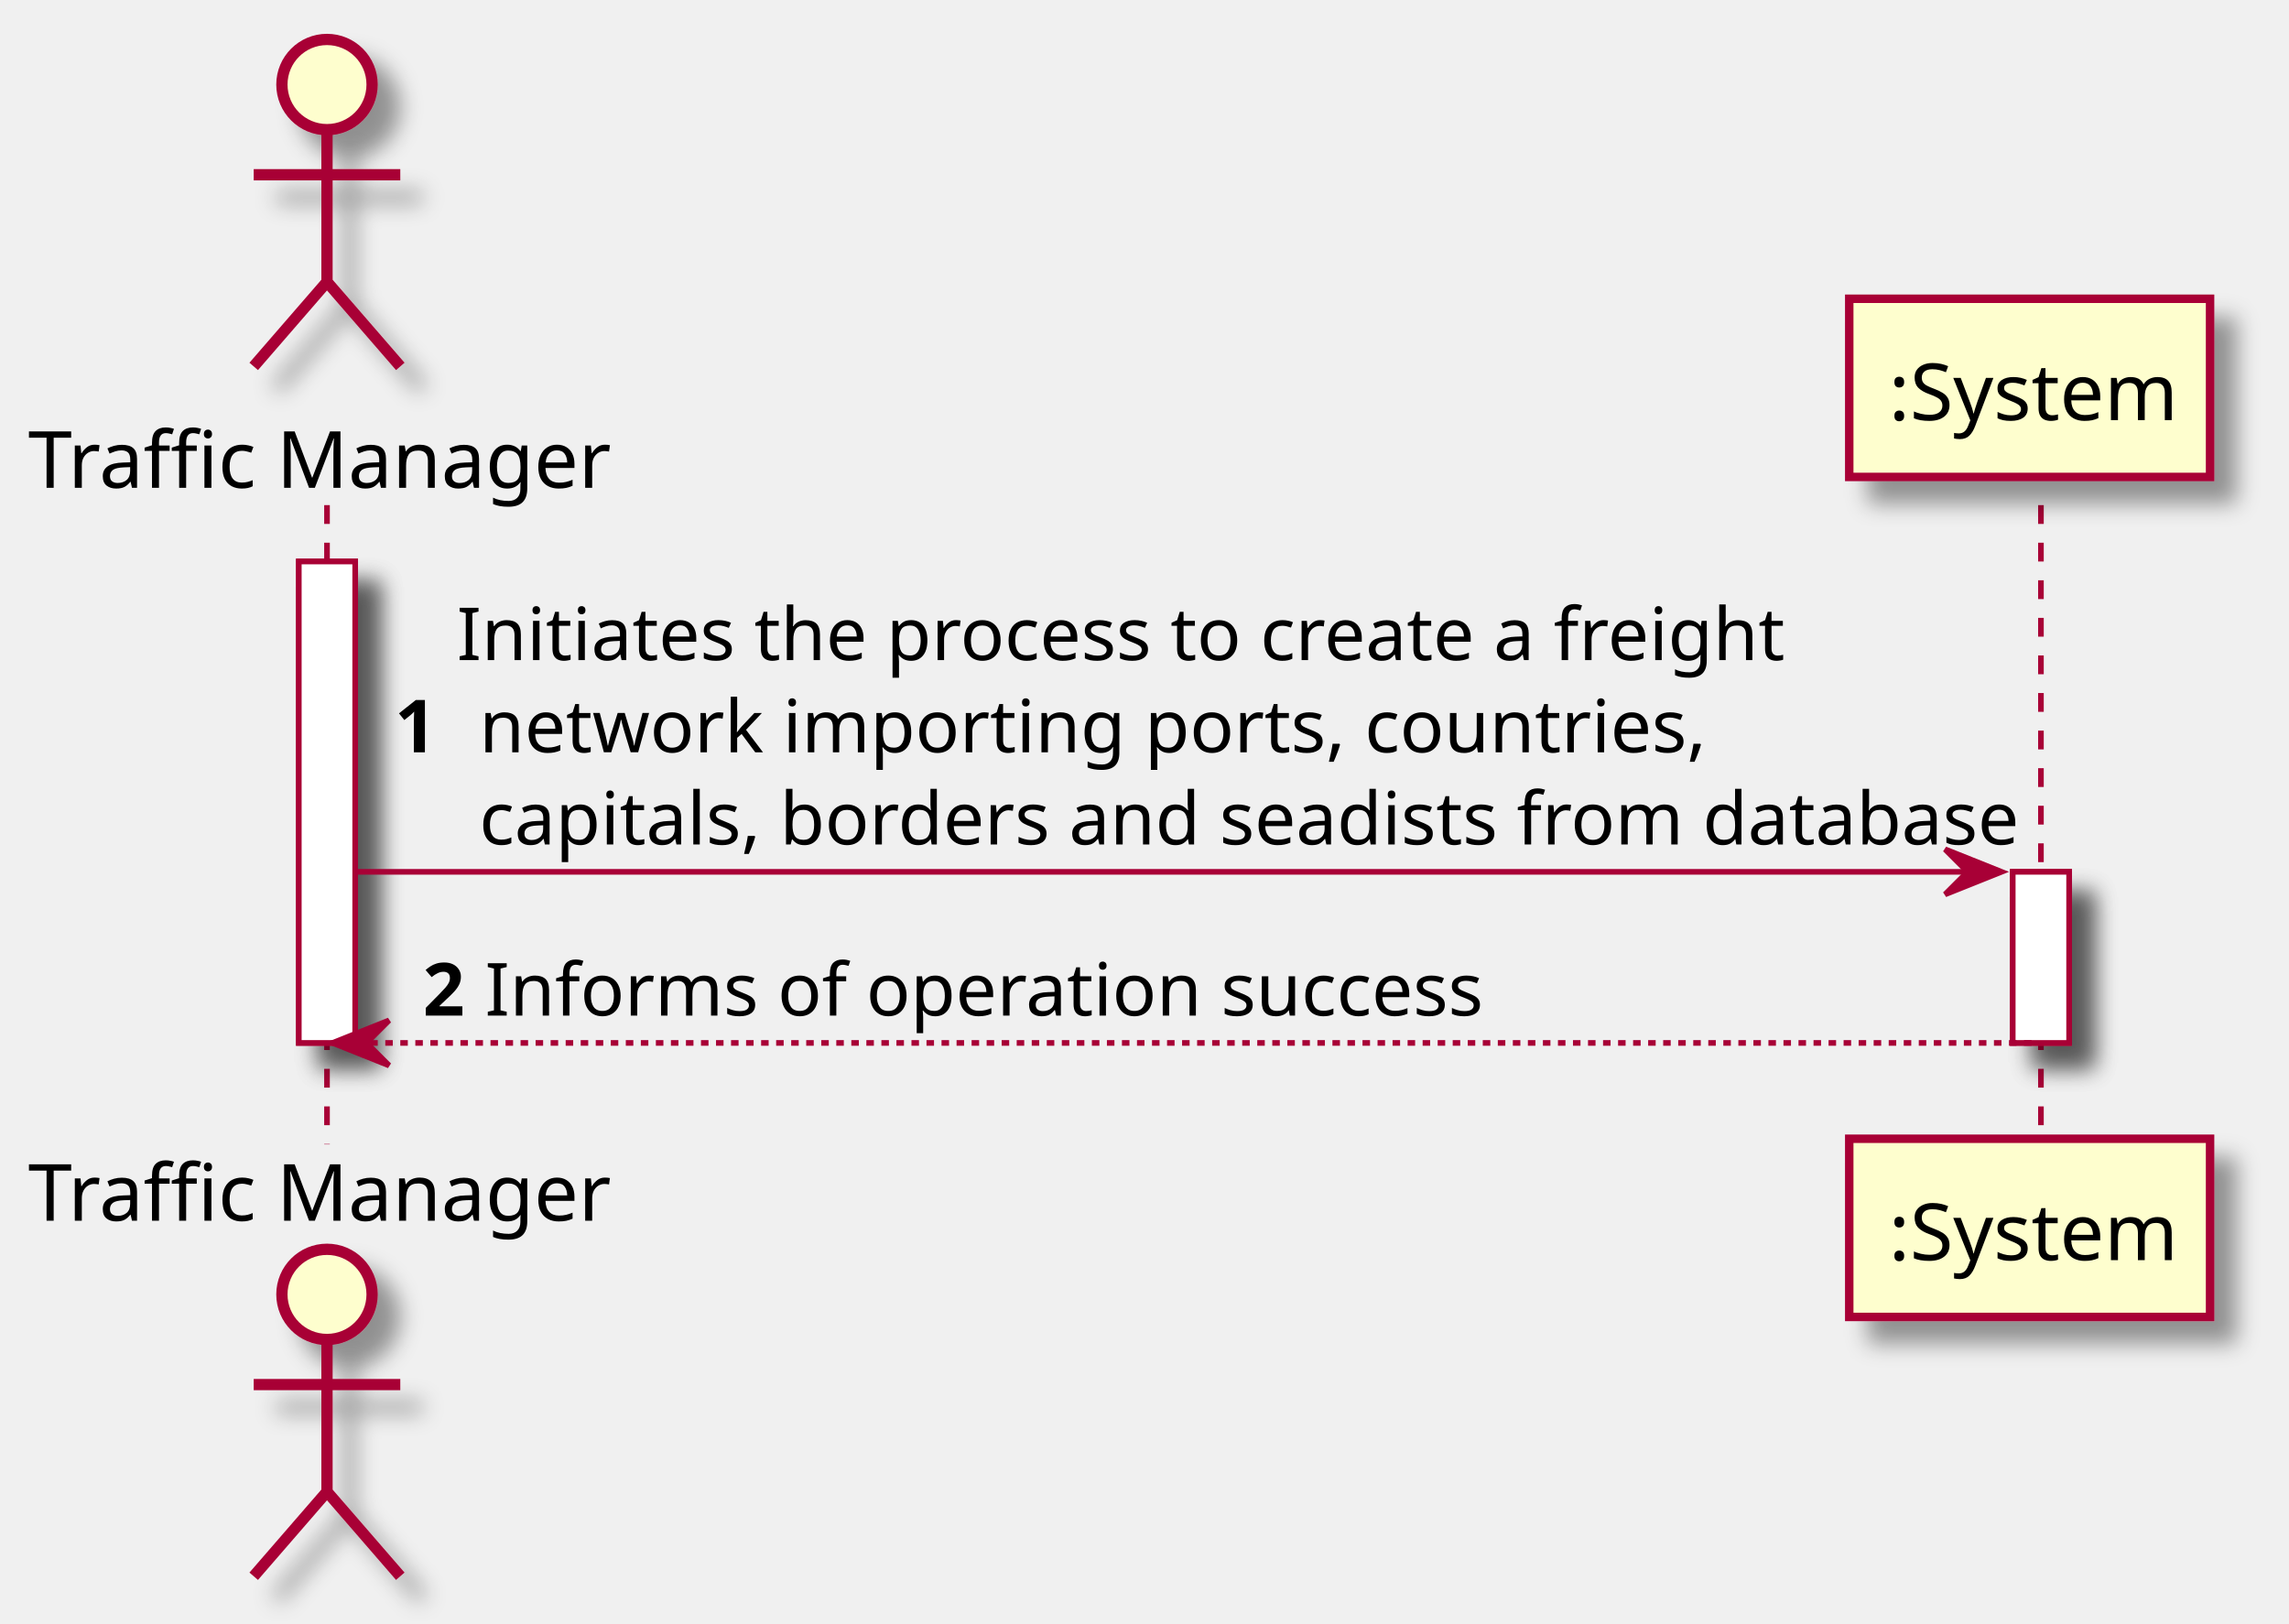
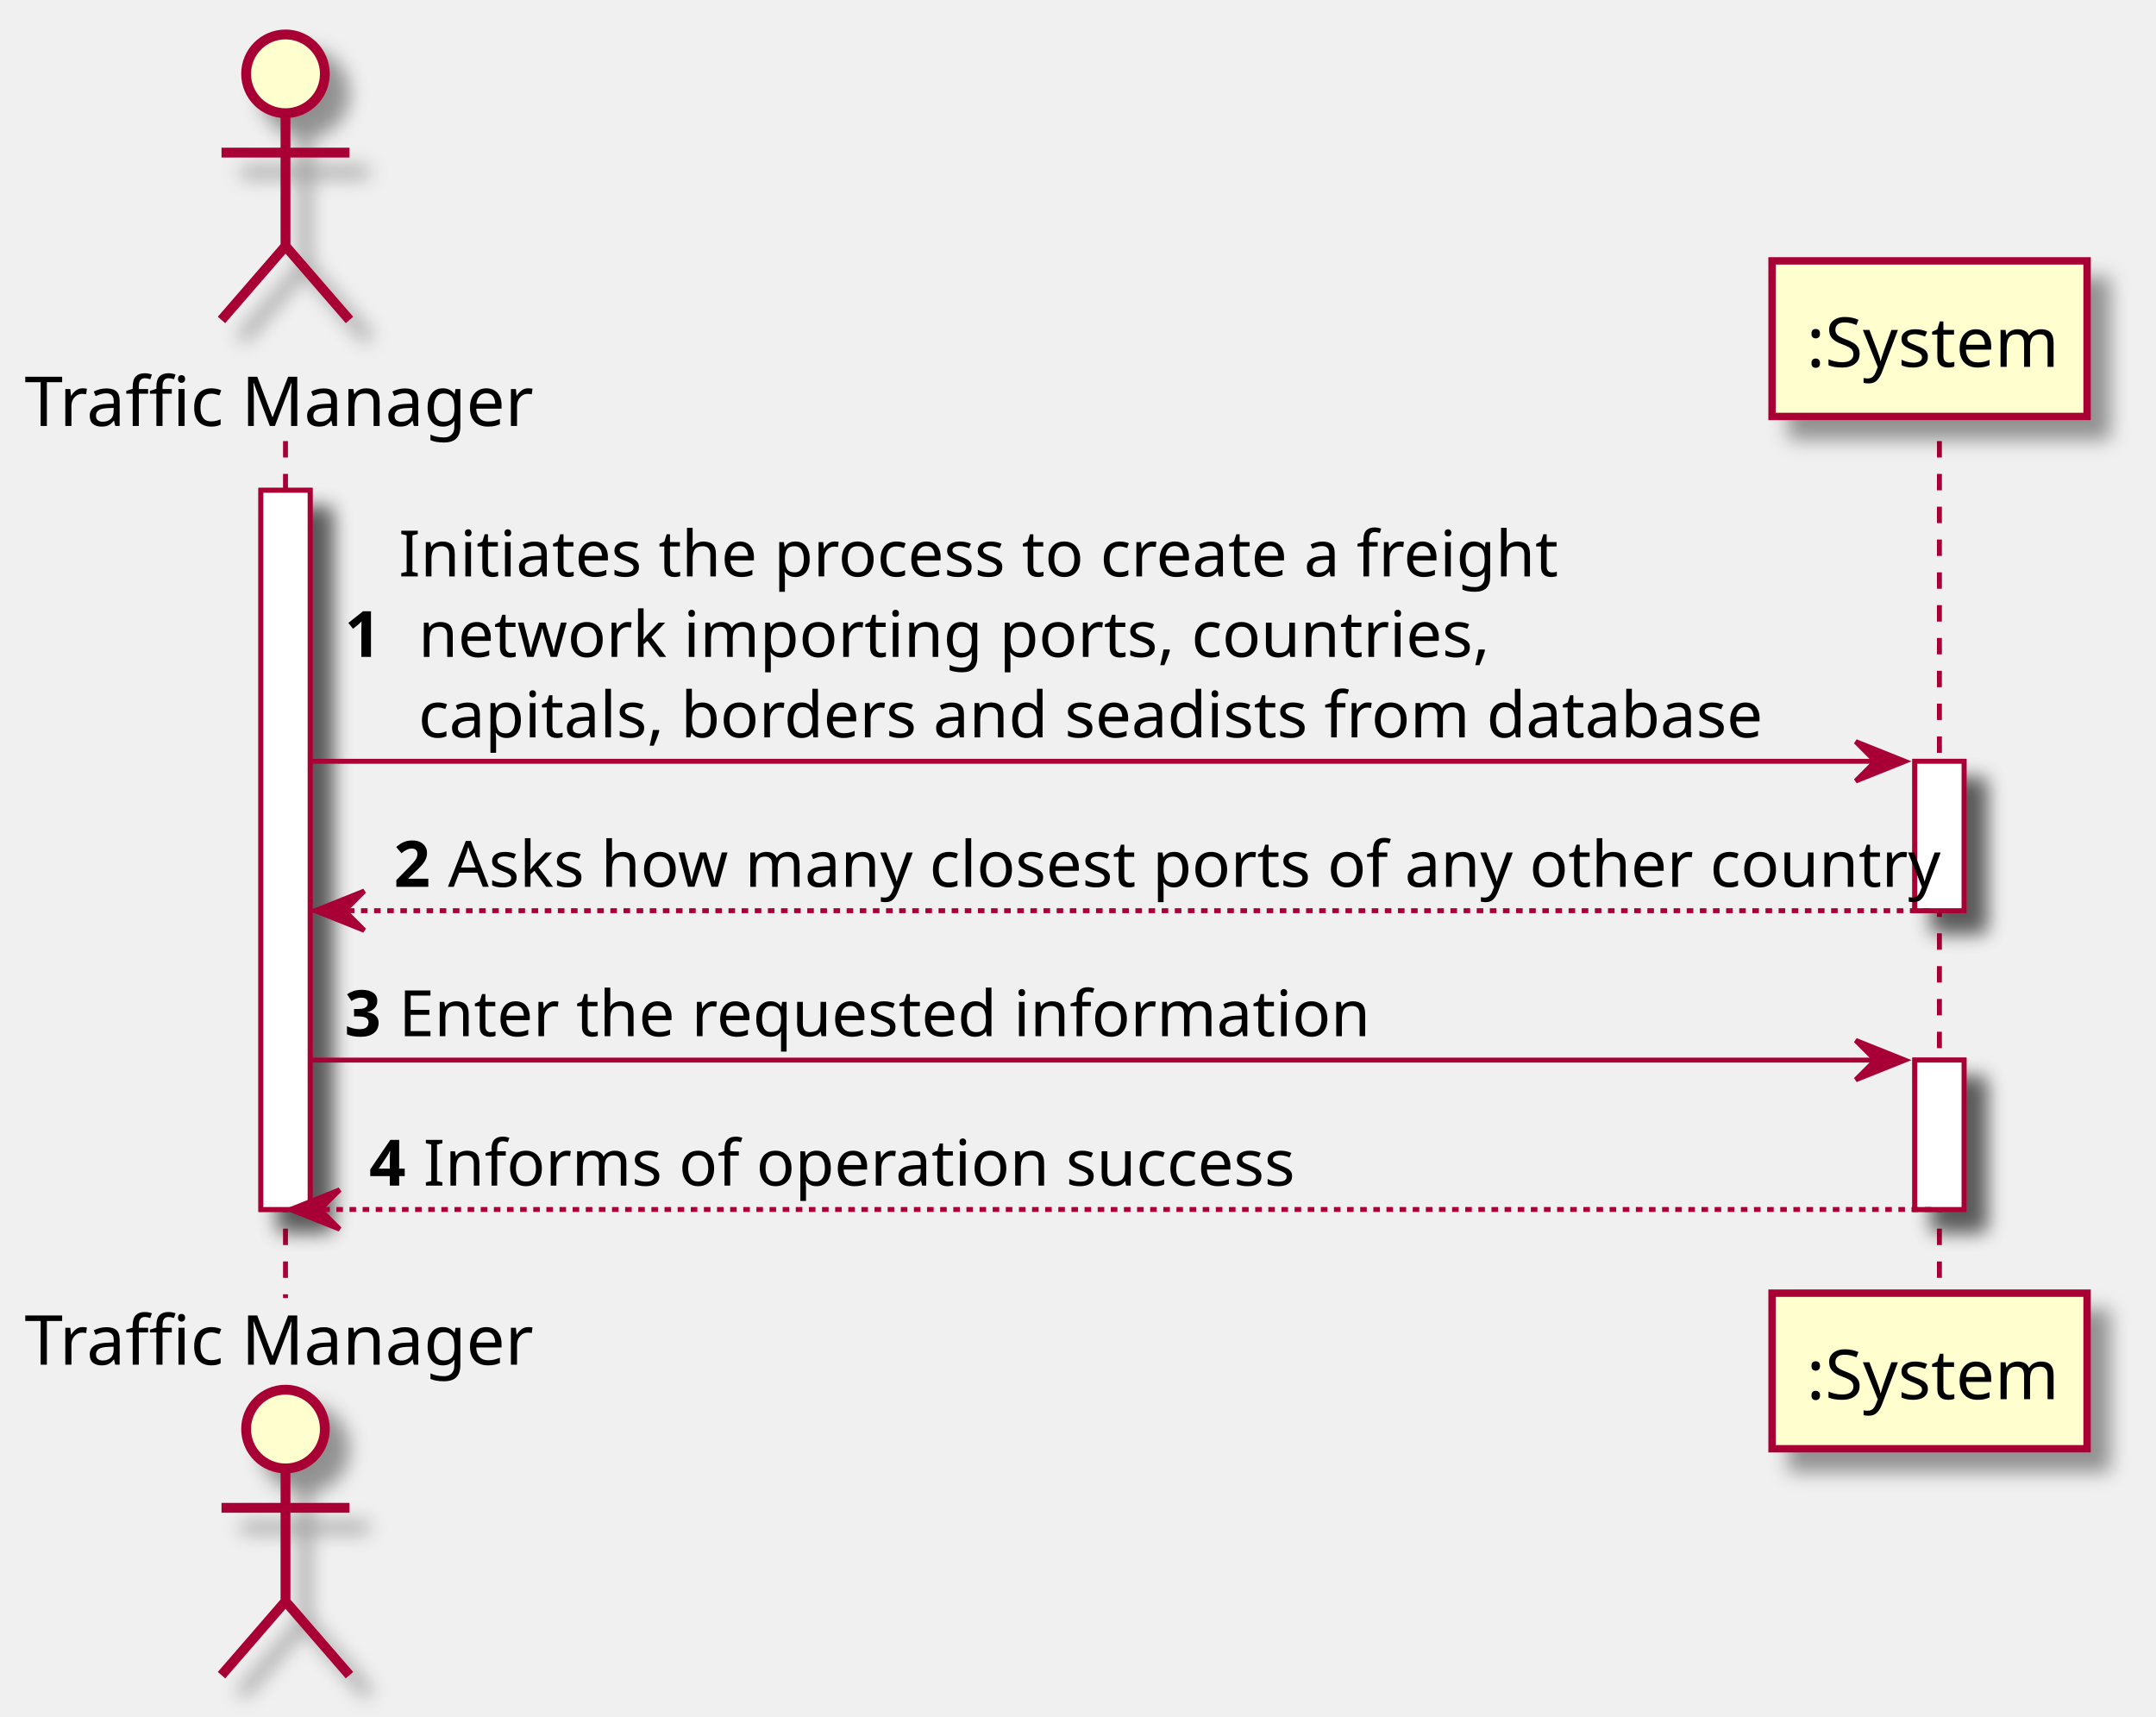
- <svg xmlns="http://www.w3.org/2000/svg" contentScriptType="application/ecmascript" contentStyleType="text/css" height="432px" preserveAspectRatio="none" style="width:609px;height:432px;" version="1.1" viewBox="0 0 609 432" width="609px" zoomAndPan="magnify">
+ <svg xmlns="http://www.w3.org/2000/svg" contentScriptType="application/ecmascript" contentStyleType="text/css" height="523.5px" preserveAspectRatio="none" style="width:657px;height:523px;" version="1.1" viewBox="0 0 657 523" width="657px" zoomAndPan="magnify">
  <defs>
-     <filter height="300%" id="f1p3o8gnq54kaw" width="300%" x="-1" y="-1">
+     <filter height="300%" id="f1dpg1c4w0in88" width="300%" x="-1" y="-1">
      <feGaussianBlur result="blurOut" stdDeviation="3.0" />
      <feColorMatrix in="blurOut" result="blurOut2" type="matrix" values="0 0 0 0 0 0 0 0 0 0 0 0 0 0 0 0 0 0 .4 0" />
      <feOffset dx="6.0" dy="6.0" in="blurOut2" result="blurOut3" />
      <feBlend in="SourceGraphic" in2="blurOut3" mode="normal" />
    </filter>
  </defs>
  <g>
-     <rect fill="#FFFFFF" filter="url(#f1p3o8gnq54kaw)" height="128.109" style="stroke:#A80036;stroke-width:1.5;" width="15" x="79.5" y="149.414" />
-     <rect fill="#FFFFFF" filter="url(#f1p3o8gnq54kaw)" height="45.527" style="stroke:#A80036;stroke-width:1.5;" width="15" x="535.5" y="231.996" />
-     <line style="stroke:#A80036;stroke-width:1.5;stroke-dasharray:5.0,5.0;" x1="87" x2="87" y1="134.414" y2="304.523" />
-     <line style="stroke:#A80036;stroke-width:1.5;stroke-dasharray:5.0,5.0;" x1="543" x2="543" y1="134.414" y2="304.523" />
+     <rect fill="#FFFFFF" filter="url(#f1dpg1c4w0in88)" height="219.164" style="stroke:#A80036;stroke-width:1.5;" width="15" x="79.5" y="149.414" />
+     <rect fill="#FFFFFF" filter="url(#f1dpg1c4w0in88)" height="45.527" style="stroke:#A80036;stroke-width:1.5;" width="15" x="583.5" y="231.996" />
+     <rect fill="#FFFFFF" filter="url(#f1dpg1c4w0in88)" height="45.527" style="stroke:#A80036;stroke-width:1.5;" width="15" x="583.5" y="323.051" />
+     <line style="stroke:#A80036;stroke-width:1.5;stroke-dasharray:5.0,5.0;" x1="87" x2="87" y1="134.414" y2="395.578" />
+     <line style="stroke:#A80036;stroke-width:1.5;stroke-dasharray:5.0,5.0;" x1="591" x2="591" y1="134.414" y2="395.578" />
    <text fill="#000000" font-family="sans-serif" font-size="21" lengthAdjust="spacing" textLength="150" x="7.5" y="129.8">Traffic Manager</text>
-     <ellipse cx="87" cy="22.5" fill="#FEFECE" filter="url(#f1p3o8gnq54kaw)" rx="12" ry="12" style="stroke:#A80036;stroke-width:3.0;" />
-     <path d="M87,34.5 L87,75 M67.5,46.5 L106.5,46.5 M87,75 L67.5,97.5 M87,75 L106.5,97.5 " fill="none" filter="url(#f1p3o8gnq54kaw)" style="stroke:#A80036;stroke-width:3.0;" />
-     <text fill="#000000" font-family="sans-serif" font-size="21" lengthAdjust="spacing" textLength="150" x="7.5" y="324.823">Traffic Manager</text>
-     <ellipse cx="87" cy="344.438" fill="#FEFECE" filter="url(#f1p3o8gnq54kaw)" rx="12" ry="12" style="stroke:#A80036;stroke-width:3.0;" />
-     <path d="M87,356.438 L87,396.938 M67.5,368.438 L106.5,368.438 M87,396.938 L67.5,419.438 M87,396.938 L106.5,419.438 " fill="none" filter="url(#f1p3o8gnq54kaw)" style="stroke:#A80036;stroke-width:3.0;" />
-     <rect fill="#FEFECE" filter="url(#f1p3o8gnq54kaw)" height="47.414" style="stroke:#A80036;stroke-width:2.25;" width="96" x="492" y="79.5" />
-     <text fill="#000000" font-family="sans-serif" font-size="21" lengthAdjust="spacing" textLength="75" x="502.5" y="111.8">:System</text>
-     <rect fill="#FEFECE" filter="url(#f1p3o8gnq54kaw)" height="47.414" style="stroke:#A80036;stroke-width:2.25;" width="96" x="492" y="303.023" />
-     <text fill="#000000" font-family="sans-serif" font-size="21" lengthAdjust="spacing" textLength="75" x="502.5" y="335.323">:System</text>
-     <rect fill="#FFFFFF" filter="url(#f1p3o8gnq54kaw)" height="128.109" style="stroke:#A80036;stroke-width:1.5;" width="15" x="79.5" y="149.414" />
-     <rect fill="#FFFFFF" filter="url(#f1p3o8gnq54kaw)" height="45.527" style="stroke:#A80036;stroke-width:1.5;" width="15" x="535.5" y="231.996" />
-     <polygon fill="#A80036" points="517.5,225.996,532.5,231.996,517.5,237.996,523.5,231.996" style="stroke:#A80036;stroke-width:1.5;" />
-     <line style="stroke:#A80036;stroke-width:1.5;" x1="94.5" x2="526.5" y1="231.996" y2="231.996" />
+     <ellipse cx="87" cy="22.5" fill="#FEFECE" filter="url(#f1dpg1c4w0in88)" rx="12" ry="12" style="stroke:#A80036;stroke-width:3.0;" />
+     <path d="M87,34.5 L87,75 M67.5,46.5 L106.5,46.5 M87,75 L67.5,97.5 M87,75 L106.5,97.5 " fill="none" filter="url(#f1dpg1c4w0in88)" style="stroke:#A80036;stroke-width:3.0;" />
+     <text fill="#000000" font-family="sans-serif" font-size="21" lengthAdjust="spacing" textLength="150" x="7.5" y="415.878">Traffic Manager</text>
+     <ellipse cx="87" cy="435.492" fill="#FEFECE" filter="url(#f1dpg1c4w0in88)" rx="12" ry="12" style="stroke:#A80036;stroke-width:3.0;" />
+     <path d="M87,447.492 L87,487.992 M67.5,459.492 L106.5,459.492 M87,487.992 L67.5,510.492 M87,487.992 L106.5,510.492 " fill="none" filter="url(#f1dpg1c4w0in88)" style="stroke:#A80036;stroke-width:3.0;" />
+     <rect fill="#FEFECE" filter="url(#f1dpg1c4w0in88)" height="47.414" style="stroke:#A80036;stroke-width:2.25;" width="96" x="540" y="79.5" />
+     <text fill="#000000" font-family="sans-serif" font-size="21" lengthAdjust="spacing" textLength="75" x="550.5" y="111.8">:System</text>
+     <rect fill="#FEFECE" filter="url(#f1dpg1c4w0in88)" height="47.414" style="stroke:#A80036;stroke-width:2.25;" width="96" x="540" y="394.078" />
+     <text fill="#000000" font-family="sans-serif" font-size="21" lengthAdjust="spacing" textLength="75" x="550.5" y="426.378">:System</text>
+     <rect fill="#FFFFFF" filter="url(#f1dpg1c4w0in88)" height="219.164" style="stroke:#A80036;stroke-width:1.5;" width="15" x="79.5" y="149.414" />
+     <rect fill="#FFFFFF" filter="url(#f1dpg1c4w0in88)" height="45.527" style="stroke:#A80036;stroke-width:1.5;" width="15" x="583.5" y="231.996" />
+     <rect fill="#FFFFFF" filter="url(#f1dpg1c4w0in88)" height="45.527" style="stroke:#A80036;stroke-width:1.5;" width="15" x="583.5" y="323.051" />
+     <polygon fill="#A80036" points="565.5,225.996,580.5,231.996,565.5,237.996,571.5,231.996" style="stroke:#A80036;stroke-width:1.5;" />
+     <line style="stroke:#A80036;stroke-width:1.5;" x1="94.5" x2="574.5" y1="231.996" y2="231.996" />
    <text fill="#000000" font-family="sans-serif" font-size="19.5" font-weight="bold" lengthAdjust="spacing" textLength="10.5" x="105" y="200.184">1</text>
    <text fill="#000000" font-family="sans-serif" font-size="19.5" lengthAdjust="spacing" textLength="333" x="121.5" y="175.657">Initiates the process to create a freight</text>
    <text fill="#000000" font-family="sans-serif" font-size="19.5" lengthAdjust="spacing" textLength="300" x="127.5" y="200.184">network importing ports, countries,</text>
    <text fill="#000000" font-family="sans-serif" font-size="19.5" lengthAdjust="spacing" textLength="390" x="127.5" y="224.711">capitals, borders and seadists from database</text>
-     <polygon fill="#A80036" points="103.5,271.523,88.5,277.523,103.5,283.523,97.5,277.523" style="stroke:#A80036;stroke-width:1.5;" />
-     <line style="stroke:#A80036;stroke-width:1.5;stroke-dasharray:2.0,2.0;" x1="94.5" x2="541.5" y1="277.523" y2="277.523" />
-     <text fill="#000000" font-family="sans-serif" font-size="19.5" font-weight="bold" lengthAdjust="spacing" textLength="10.5" x="112.5" y="270.239">2</text>
-     <text fill="#000000" font-family="sans-serif" font-size="19.5" lengthAdjust="spacing" textLength="249" x="129" y="270.239">Informs of operation success</text>
+     <polygon fill="#A80036" points="111,271.523,96,277.523,111,283.523,105,277.523" style="stroke:#A80036;stroke-width:1.5;" />
+     <line style="stroke:#A80036;stroke-width:1.5;stroke-dasharray:2.0,2.0;" x1="102" x2="589.5" y1="277.523" y2="277.523" />
+     <text fill="#000000" font-family="sans-serif" font-size="19.5" font-weight="bold" lengthAdjust="spacing" textLength="10.5" x="120" y="270.239">2</text>
+     <text fill="#000000" font-family="sans-serif" font-size="19.5" lengthAdjust="spacing" textLength="436.5" x="136.5" y="270.239">Asks how many closest ports of any other country</text>
+     <polygon fill="#A80036" points="565.5,317.051,580.5,323.051,565.5,329.051,571.5,323.051" style="stroke:#A80036;stroke-width:1.5;" />
+     <line style="stroke:#A80036;stroke-width:1.5;" x1="94.5" x2="574.5" y1="323.051" y2="323.051" />
+     <text fill="#000000" font-family="sans-serif" font-size="19.5" font-weight="bold" lengthAdjust="spacing" textLength="10.5" x="105" y="315.766">3</text>
+     <text fill="#000000" font-family="sans-serif" font-size="19.5" lengthAdjust="spacing" textLength="271.5" x="121.5" y="315.766">Enter the requested information</text>
+     <polygon fill="#A80036" points="103.5,362.578,88.5,368.578,103.5,374.578,97.5,368.578" style="stroke:#A80036;stroke-width:1.5;" />
+     <line style="stroke:#A80036;stroke-width:1.5;stroke-dasharray:2.0,2.0;" x1="94.5" x2="589.5" y1="368.578" y2="368.578" />
+     <text fill="#000000" font-family="sans-serif" font-size="19.5" font-weight="bold" lengthAdjust="spacing" textLength="10.5" x="112.5" y="361.293">4</text>
+     <text fill="#000000" font-family="sans-serif" font-size="19.5" lengthAdjust="spacing" textLength="249" x="129" y="361.293">Informs of operation success</text>
  </g>
</svg>
